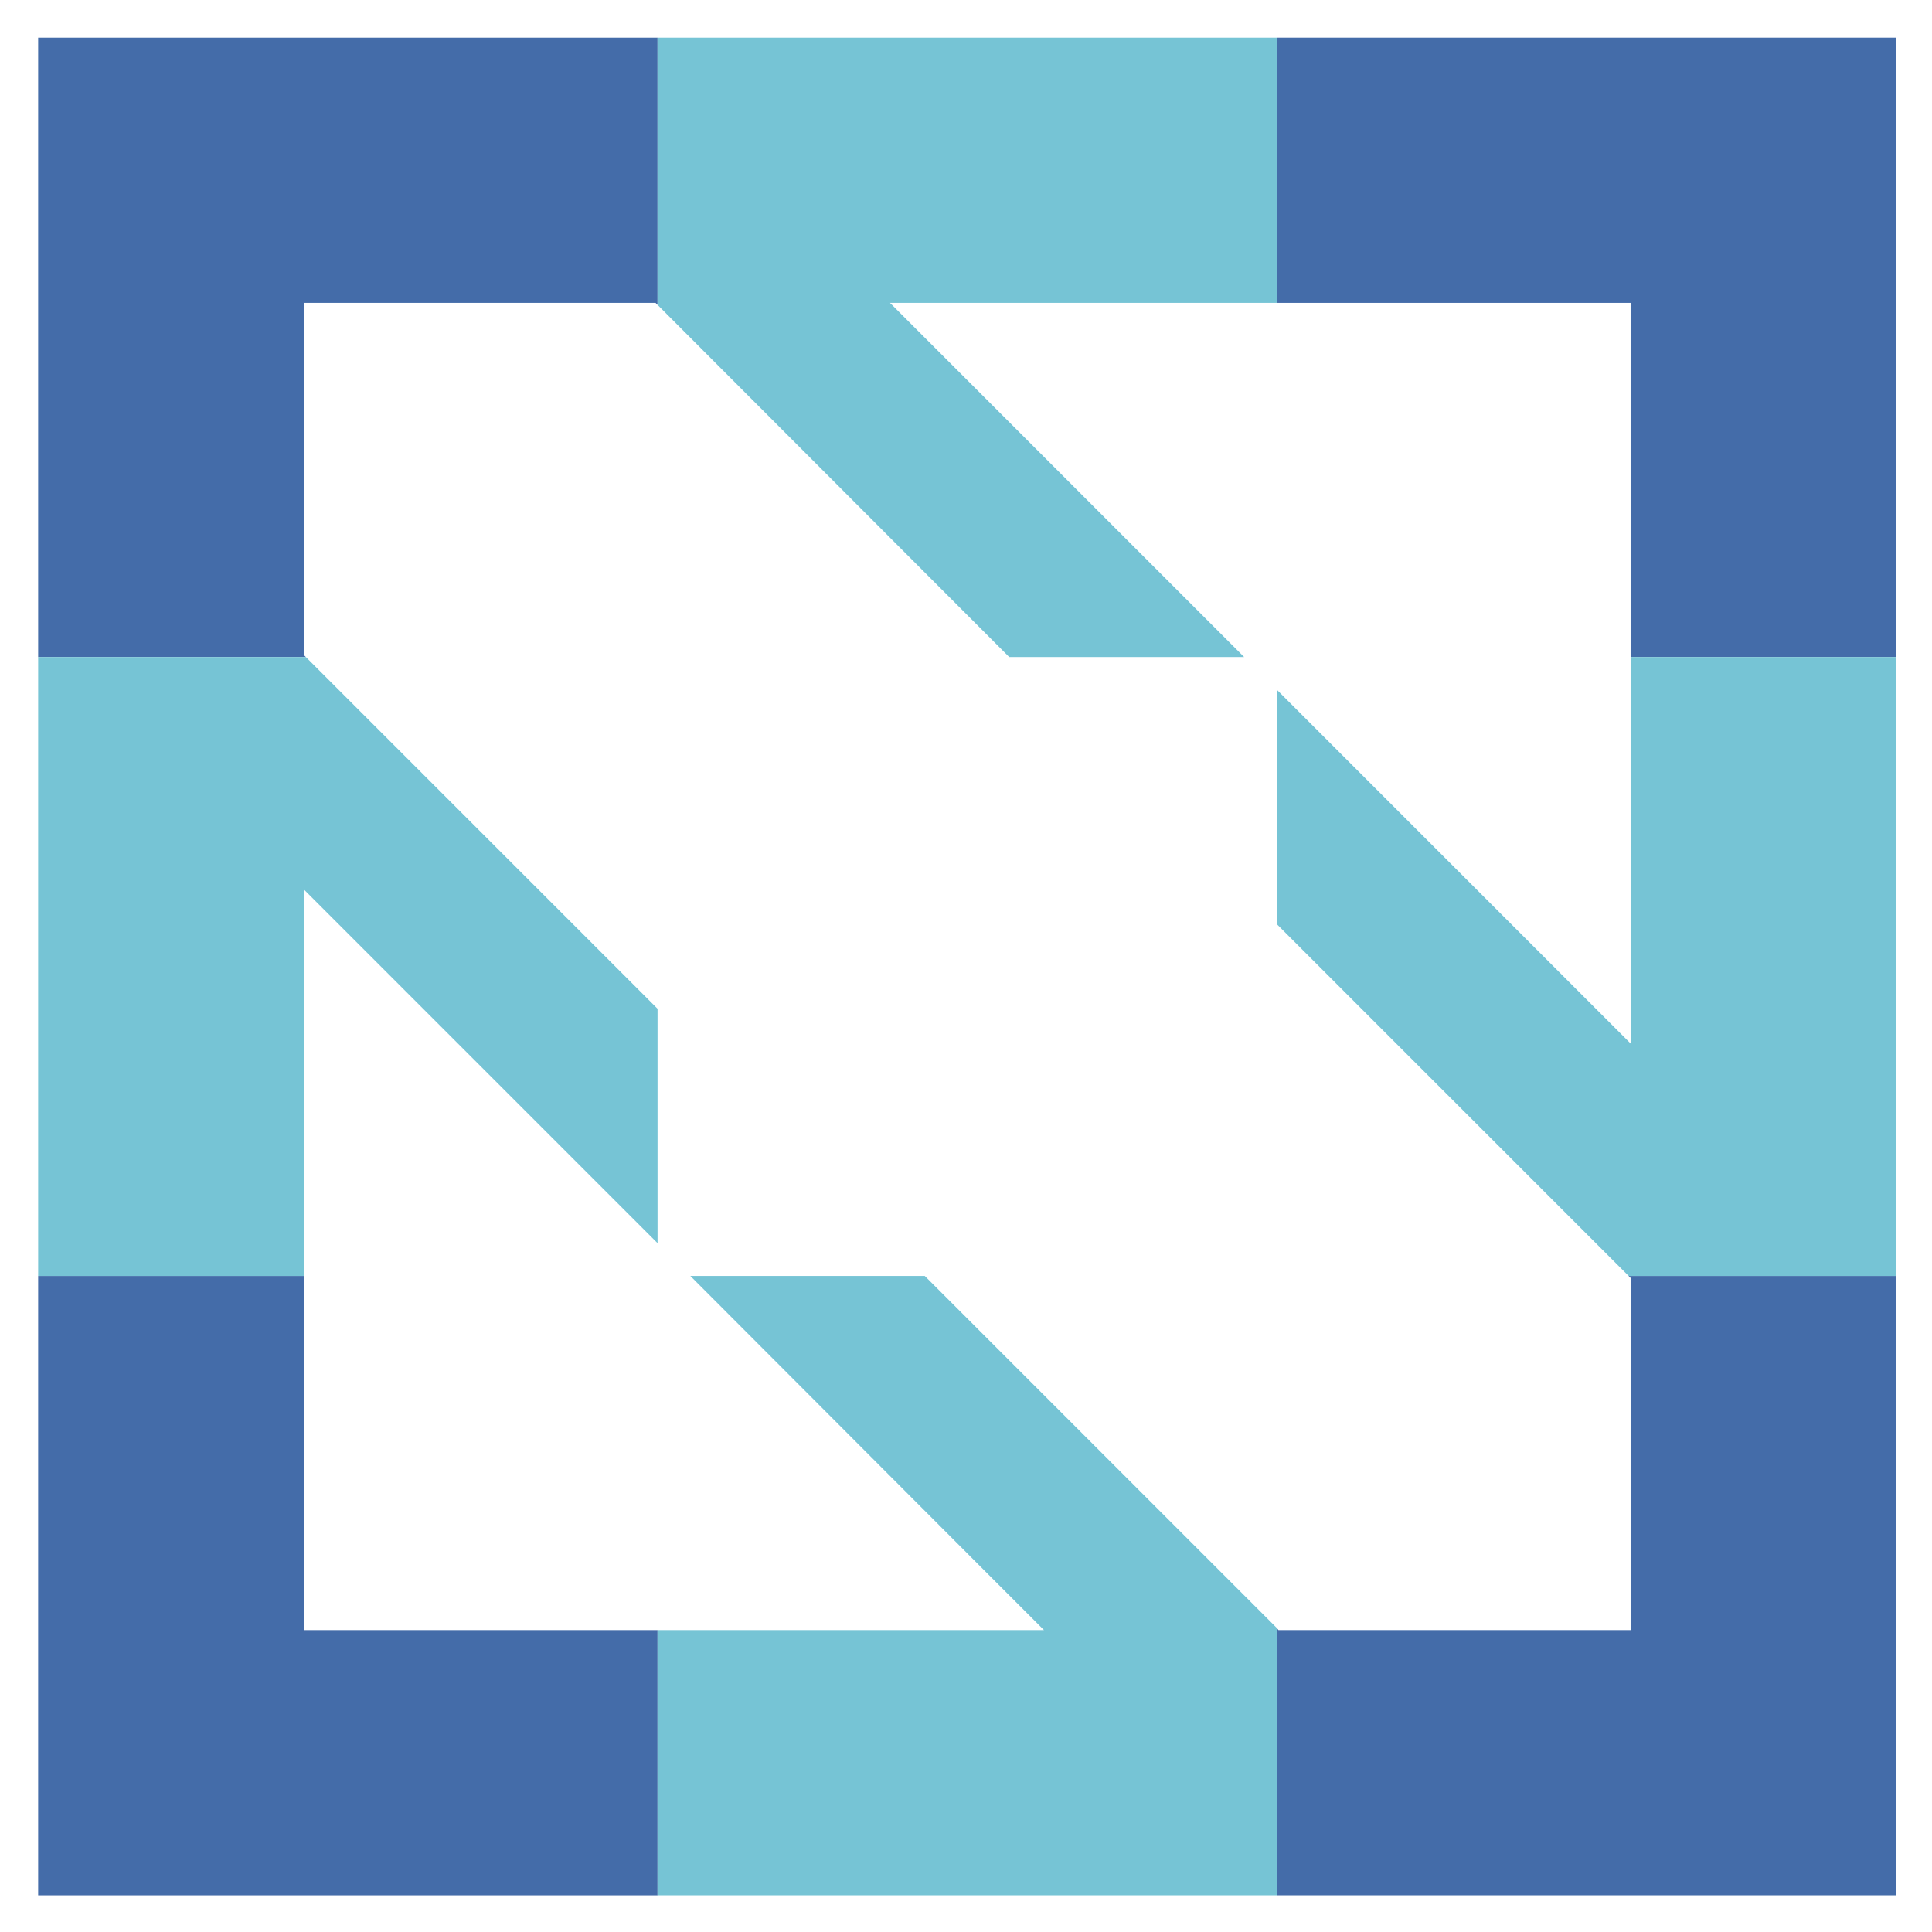
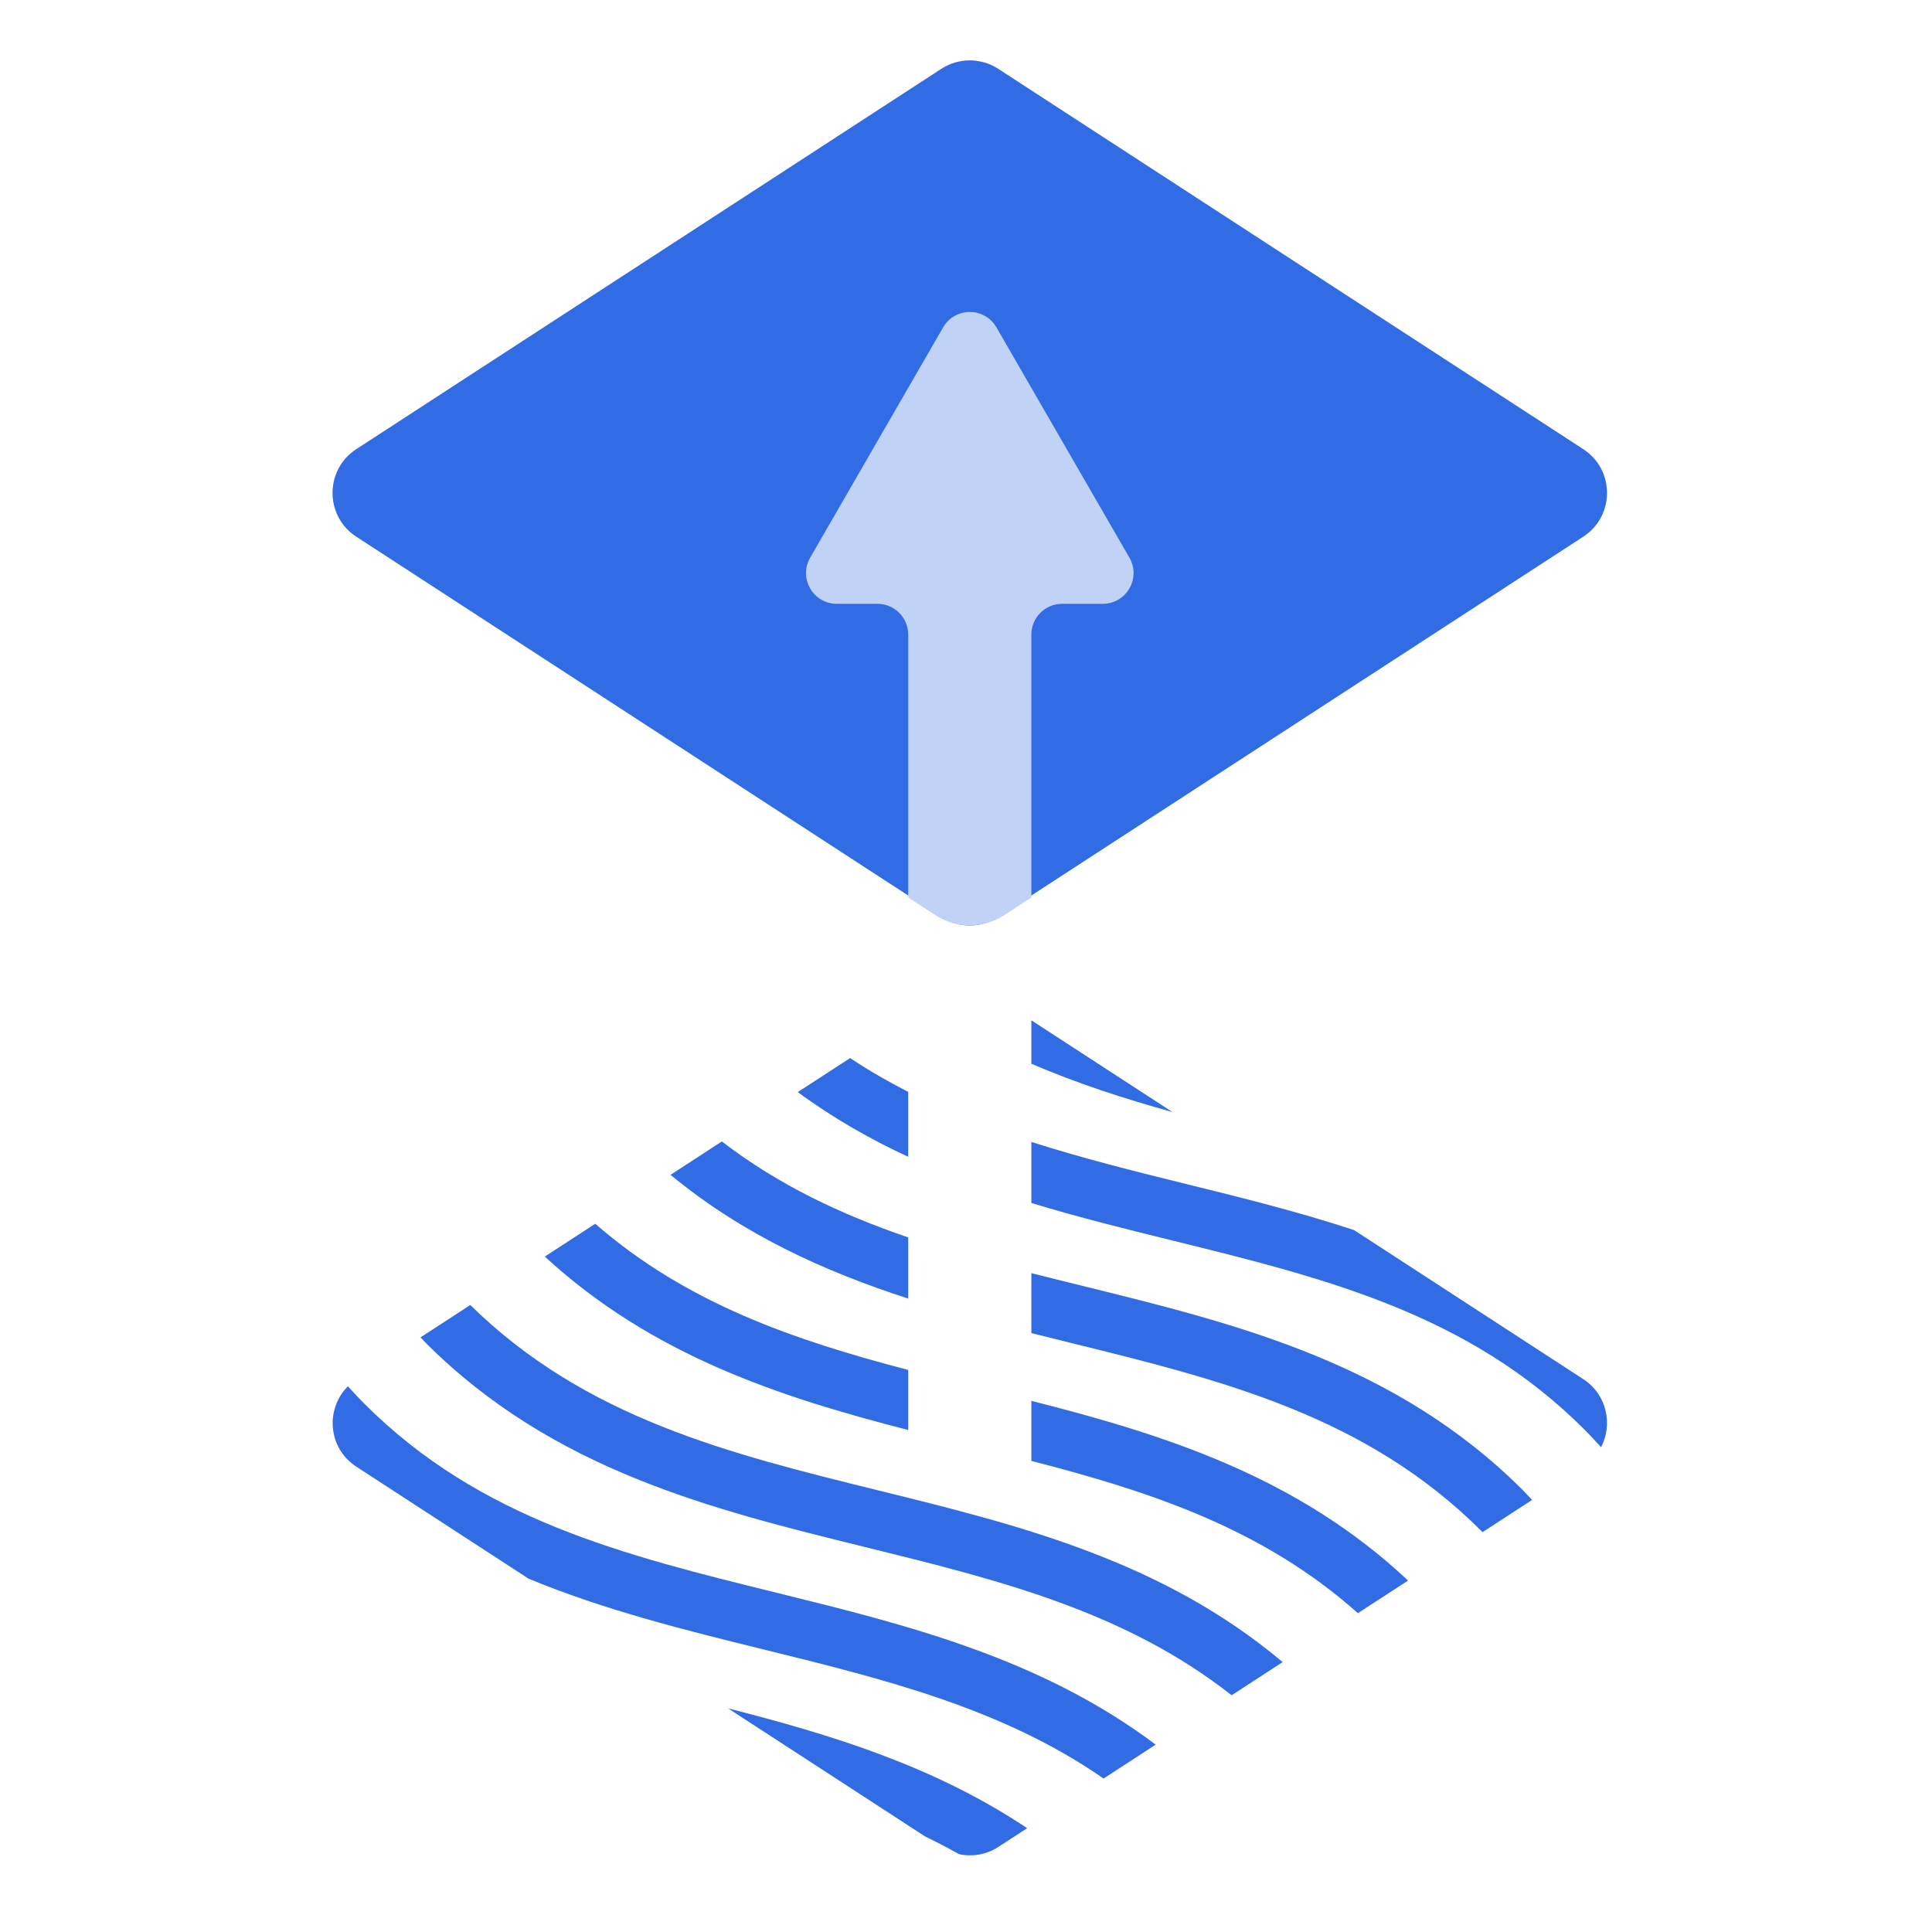
- <svg xmlns="http://www.w3.org/2000/svg" role="img" viewBox="5.52 5.02 388.96 388.96">
-   <style>svg {enable-background:new 0 0 400 400}</style>
-   <style>.st0{fill:#446ca9}.st1{fill:#76c4d5}</style>
-   <g id="XMLID_15_">
-     <g id="XMLID_78_">
-       <path id="XMLID_82_" d="M66.7 261.9H13.2v124.7h124.7v-53.4H66.7z" class="st0" />
-       <path id="XMLID_81_" d="M333.8 262.3v70.9h-70.9l-.3-.4v53.8h124.6V261.9h-53.8z" class="st0" />
-       <path id="XMLID_80_" d="M13.2 137.3h53.9l-.4-.4V66h70.8l.4.4V12.6H13.2z" class="st0" />
-       <path id="XMLID_79_" d="M262.6 12.6V66h71.2v71.3h53.4V12.6z" class="st0" />
-     </g>
-     <g id="XMLID_73_">
-       <path id="XMLID_77_" d="M256 137.3L184.7 66h77.9V12.6H137.9v53.8l70.8 70.9z" class="st1" />
-       <path id="XMLID_76_" d="M191.7 261.9h-47.2l59 59.1 12.2 12.2h-77.8v53.4h124.7v-53.8l-35.5-35.5z" class="st1" />
-       <path id="XMLID_75_" d="M333.8 137.3v77.8l-12.2-12.2-59-59v47.2l35.4 35.4 35.4 35.4h53.8V137.3z" class="st1" />
-       <path id="XMLID_74_" d="M137.9 208.1l-70.8-70.8H13.2v124.6h53.5v-77.8l71.2 71.2z" class="st1" />
+ <svg xmlns="http://www.w3.org/2000/svg" width="64px" height="64px" viewBox="0 0 64 64" version="1.1">
+   <g id="flux-icon" stroke="none" stroke-width="1" fill="none" fill-rule="evenodd">
+     <g id="Group" transform="translate(11, 2)">
+       <path d="M0.803,15.779 C-0.246,15.097 -0.246,13.56 0.803,12.878 L20.182,0.28 C20.755,-0.093 21.494,-0.093 22.068,0.28 L41.447,12.878 C42.497,13.56 42.497,15.097 41.447,15.779 L22.068,28.378 C21.494,28.751 20.755,28.751 20.182,28.378 L0.803,15.779 Z" id="Fill-1" fill="#326CE5" />
+       <path d="M24.185,18.002 L25.529,18.002 C26.315,18.002 26.806,17.152 26.413,16.473 L22.008,8.844 C21.616,8.165 20.635,8.165 20.242,8.844 L15.838,16.473 C15.445,17.152 15.936,18.002 16.721,18.002 L18.066,18.002 C18.629,18.002 19.085,18.459 19.085,19.022 L19.085,27.73 L19.987,28.317 C20.679,28.767 21.571,28.767 22.263,28.317 L23.165,27.73 L23.165,19.022 C23.165,18.459 23.621,18.002 24.185,18.002" id="Fill-3" fill="#C1D2F7" />
+       <path d="M27.839,34.838 L23.165,31.799 L23.165,33.239 C24.69,33.892 26.259,34.401 27.839,34.838" id="Fill-5" fill="#326CE5" />
+       <path d="M23.165,35.828 L23.165,37.85 C24.709,38.321 26.272,38.708 27.819,39.089 C32.871,40.335 37.642,41.511 41.478,45.348 C41.673,45.542 41.856,45.741 42.037,45.94 C42.431,45.188 42.234,44.196 41.447,43.685 L33.856,38.749 C32.013,38.141 30.136,37.676 28.281,37.219 C26.531,36.787 24.82,36.357 23.165,35.828" id="Fill-7" fill="#326CE5" />
+       <path d="M19.085,34.17 C18.43,33.832 17.785,33.469 17.163,33.049 L15.427,34.177 C16.598,35.038 17.824,35.736 19.085,36.321 L19.085,34.17 Z" id="Fill-9" fill="#326CE5" />
+       <path d="M24.894,40.605 C24.314,40.462 23.737,40.32 23.165,40.174 L23.165,42.16 C23.589,42.267 24.011,42.372 24.433,42.476 C29.484,43.721 34.255,44.897 38.092,48.734 C38.099,48.741 38.105,48.747 38.111,48.754 L39.752,47.687 C39.652,47.582 39.558,47.475 39.455,47.372 C35.238,43.155 29.979,41.859 24.894,40.605" id="Fill-11" fill="#326CE5" />
+       <path d="M19.085,38.991 C16.89,38.239 14.81,37.271 12.912,35.812 L11.212,36.918 C13.629,38.911 16.319,40.12 19.085,41.017 L19.085,38.991 Z" id="Fill-13" fill="#326CE5" />
+       <path d="M19.085,43.381 C15.307,42.391 11.754,41.182 8.718,38.539 L7.047,39.625 C10.613,42.91 14.854,44.283 19.085,45.371 L19.085,43.381 Z" id="Fill-15" fill="#326CE5" />
+       <path d="M23.165,46.394 C27.118,47.414 30.834,48.634 33.982,51.438 L35.644,50.358 C31.965,46.9 27.551,45.519 23.165,44.405 L23.165,46.394 Z" id="Fill-17" fill="#326CE5" />
+       <path d="M4.579,41.23 L2.93,42.302 C2.988,42.361 3.04,42.423 3.1,42.482 C7.316,46.699 12.574,47.995 17.66,49.249 C22.064,50.334 26.254,51.369 29.799,54.158 L31.489,53.059 C27.496,49.697 22.739,48.516 18.121,47.378 C13.121,46.145 8.396,44.976 4.579,41.23" id="Fill-19" fill="#326CE5" />
+       <path d="M1.076,44.506 C0.883,44.314 0.703,44.118 0.524,43.922 C-0.228,44.675 -0.139,45.973 0.803,46.585 L6.51,50.296 C9.035,51.341 11.677,51.995 14.274,52.635 C18.328,53.634 22.202,54.592 25.558,56.916 L27.283,55.793 C23.468,52.925 19.04,51.826 14.735,50.764 C9.684,49.519 4.913,48.343 1.076,44.506" id="Fill-21" fill="#326CE5" />
+       <path d="M19.644,58.834 C20.024,59.019 20.4,59.213 20.769,59.422 C21.209,59.515 21.677,59.438 22.068,59.184 L23.026,58.561 C19.949,56.504 16.529,55.461 13.12,54.593 L19.644,58.834 Z" id="Fill-23" fill="#326CE5" />
    </g>
  </g>
</svg>
